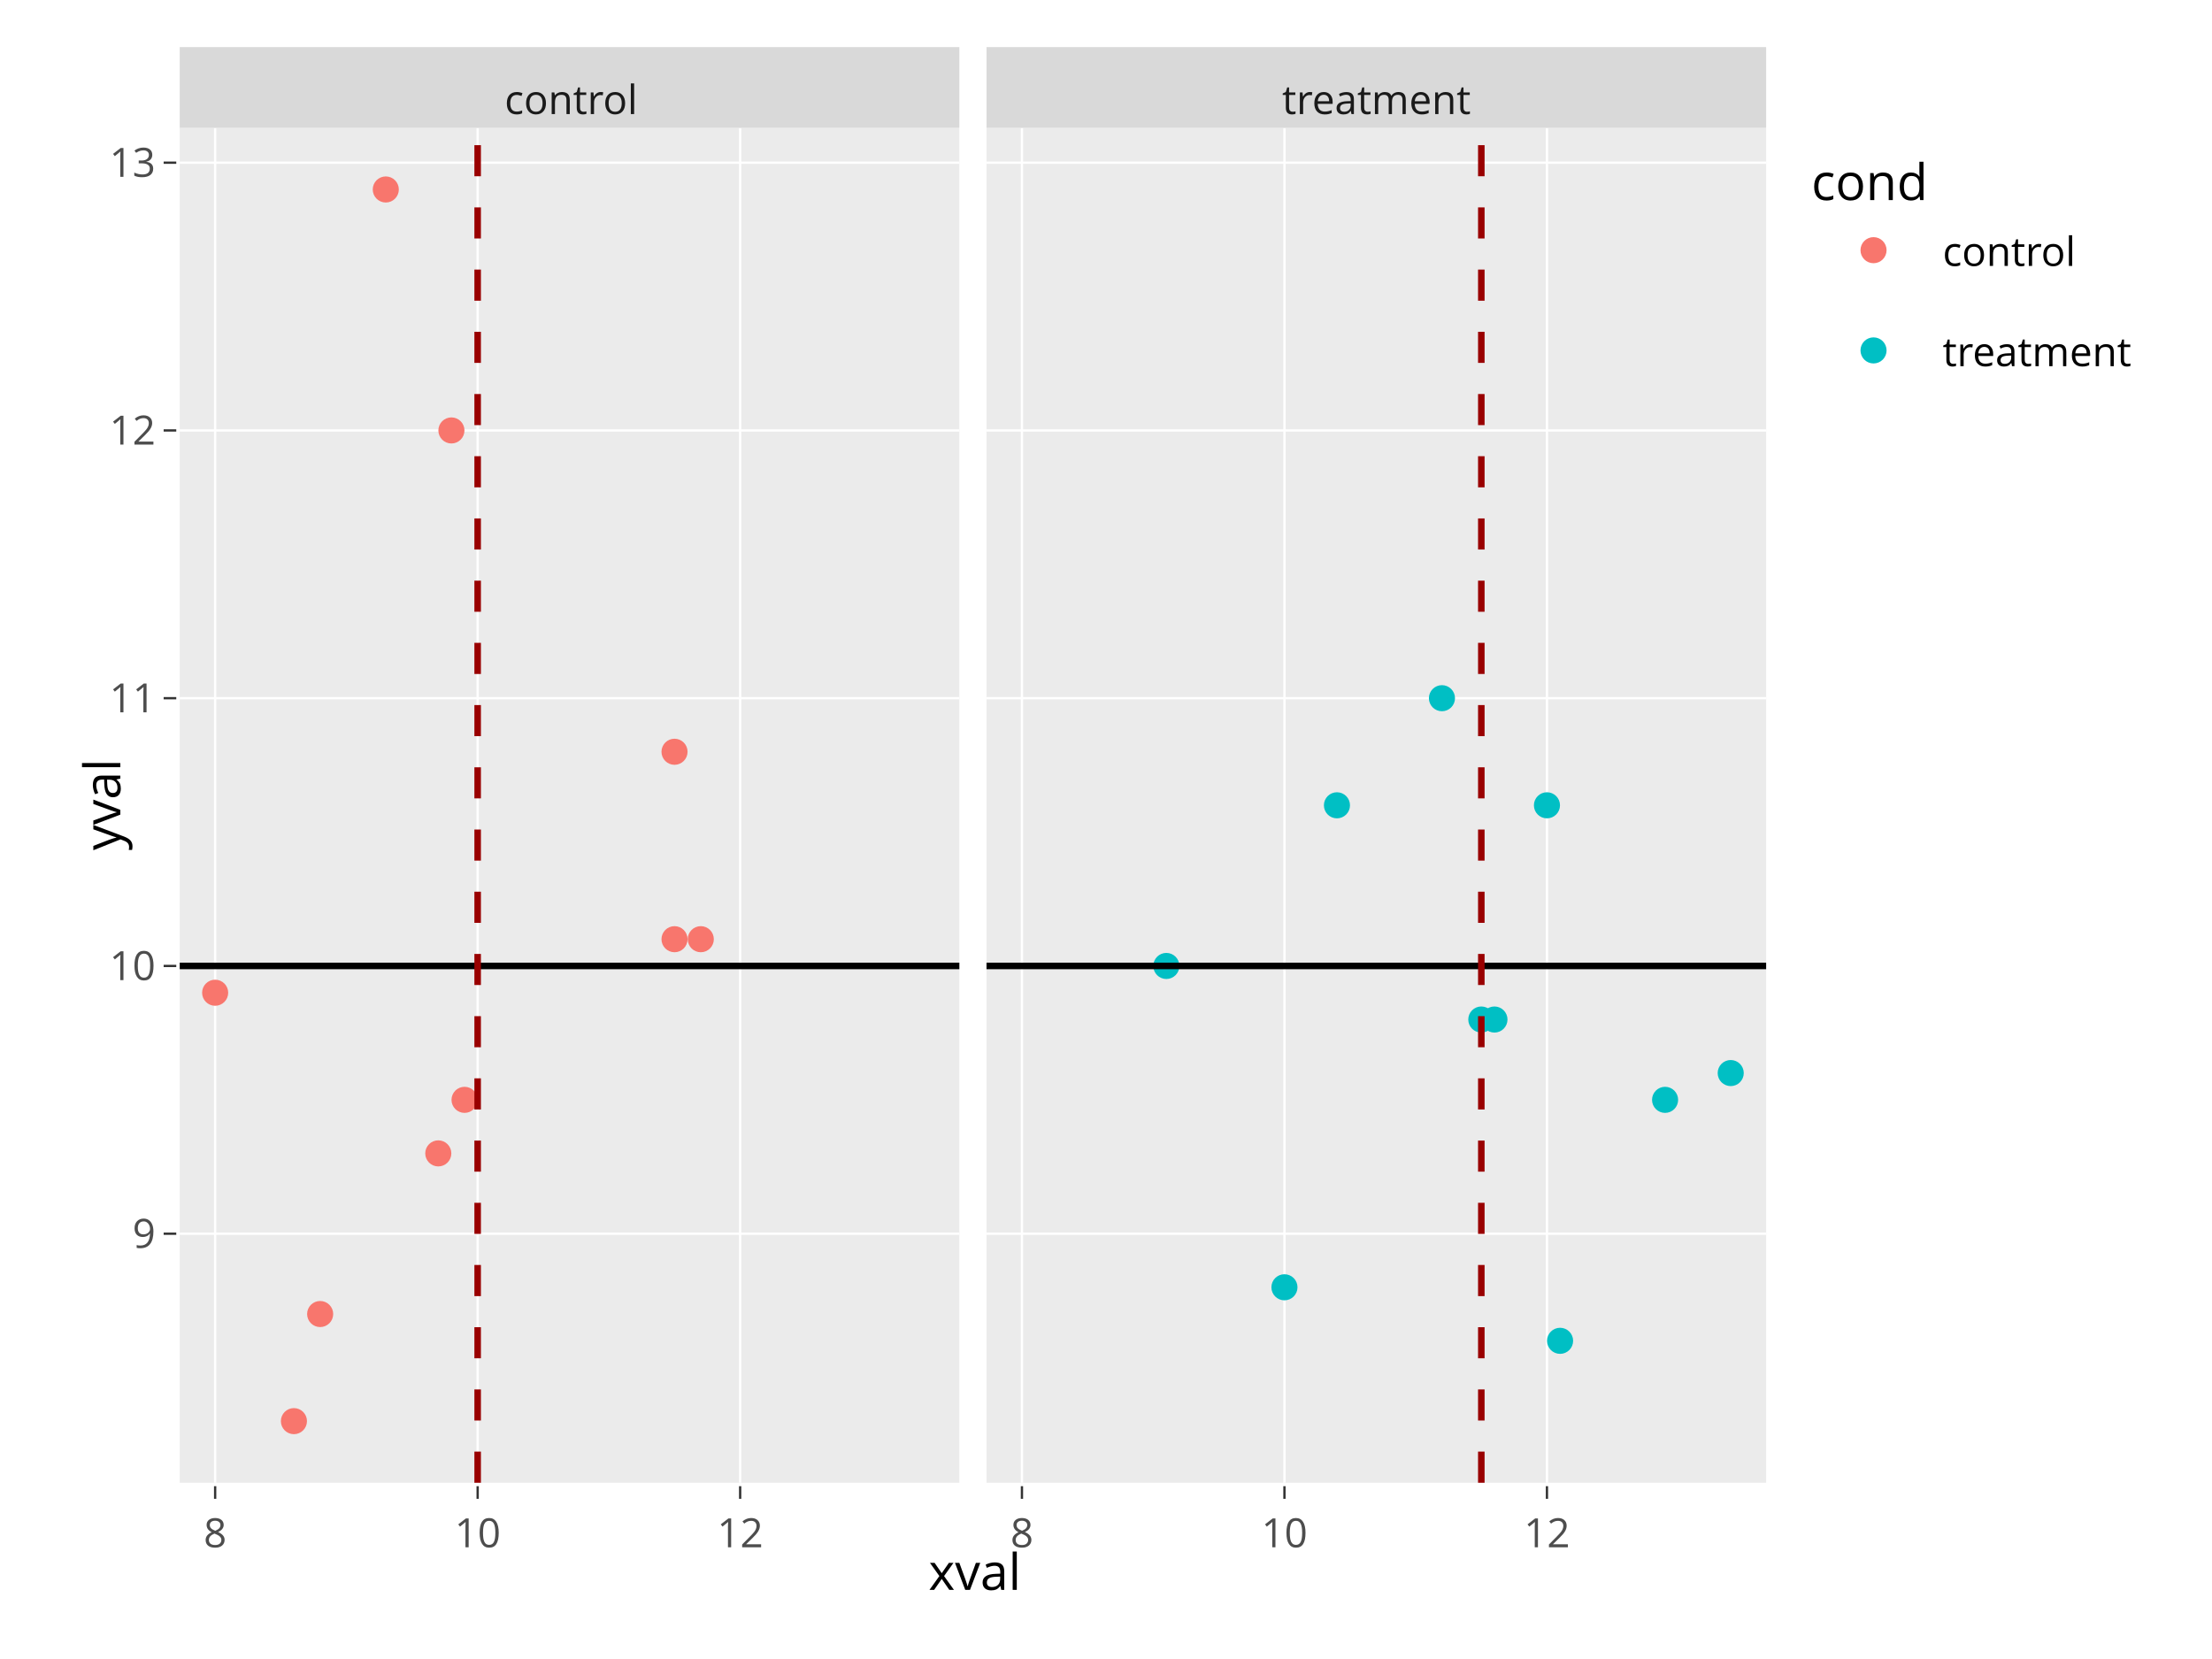
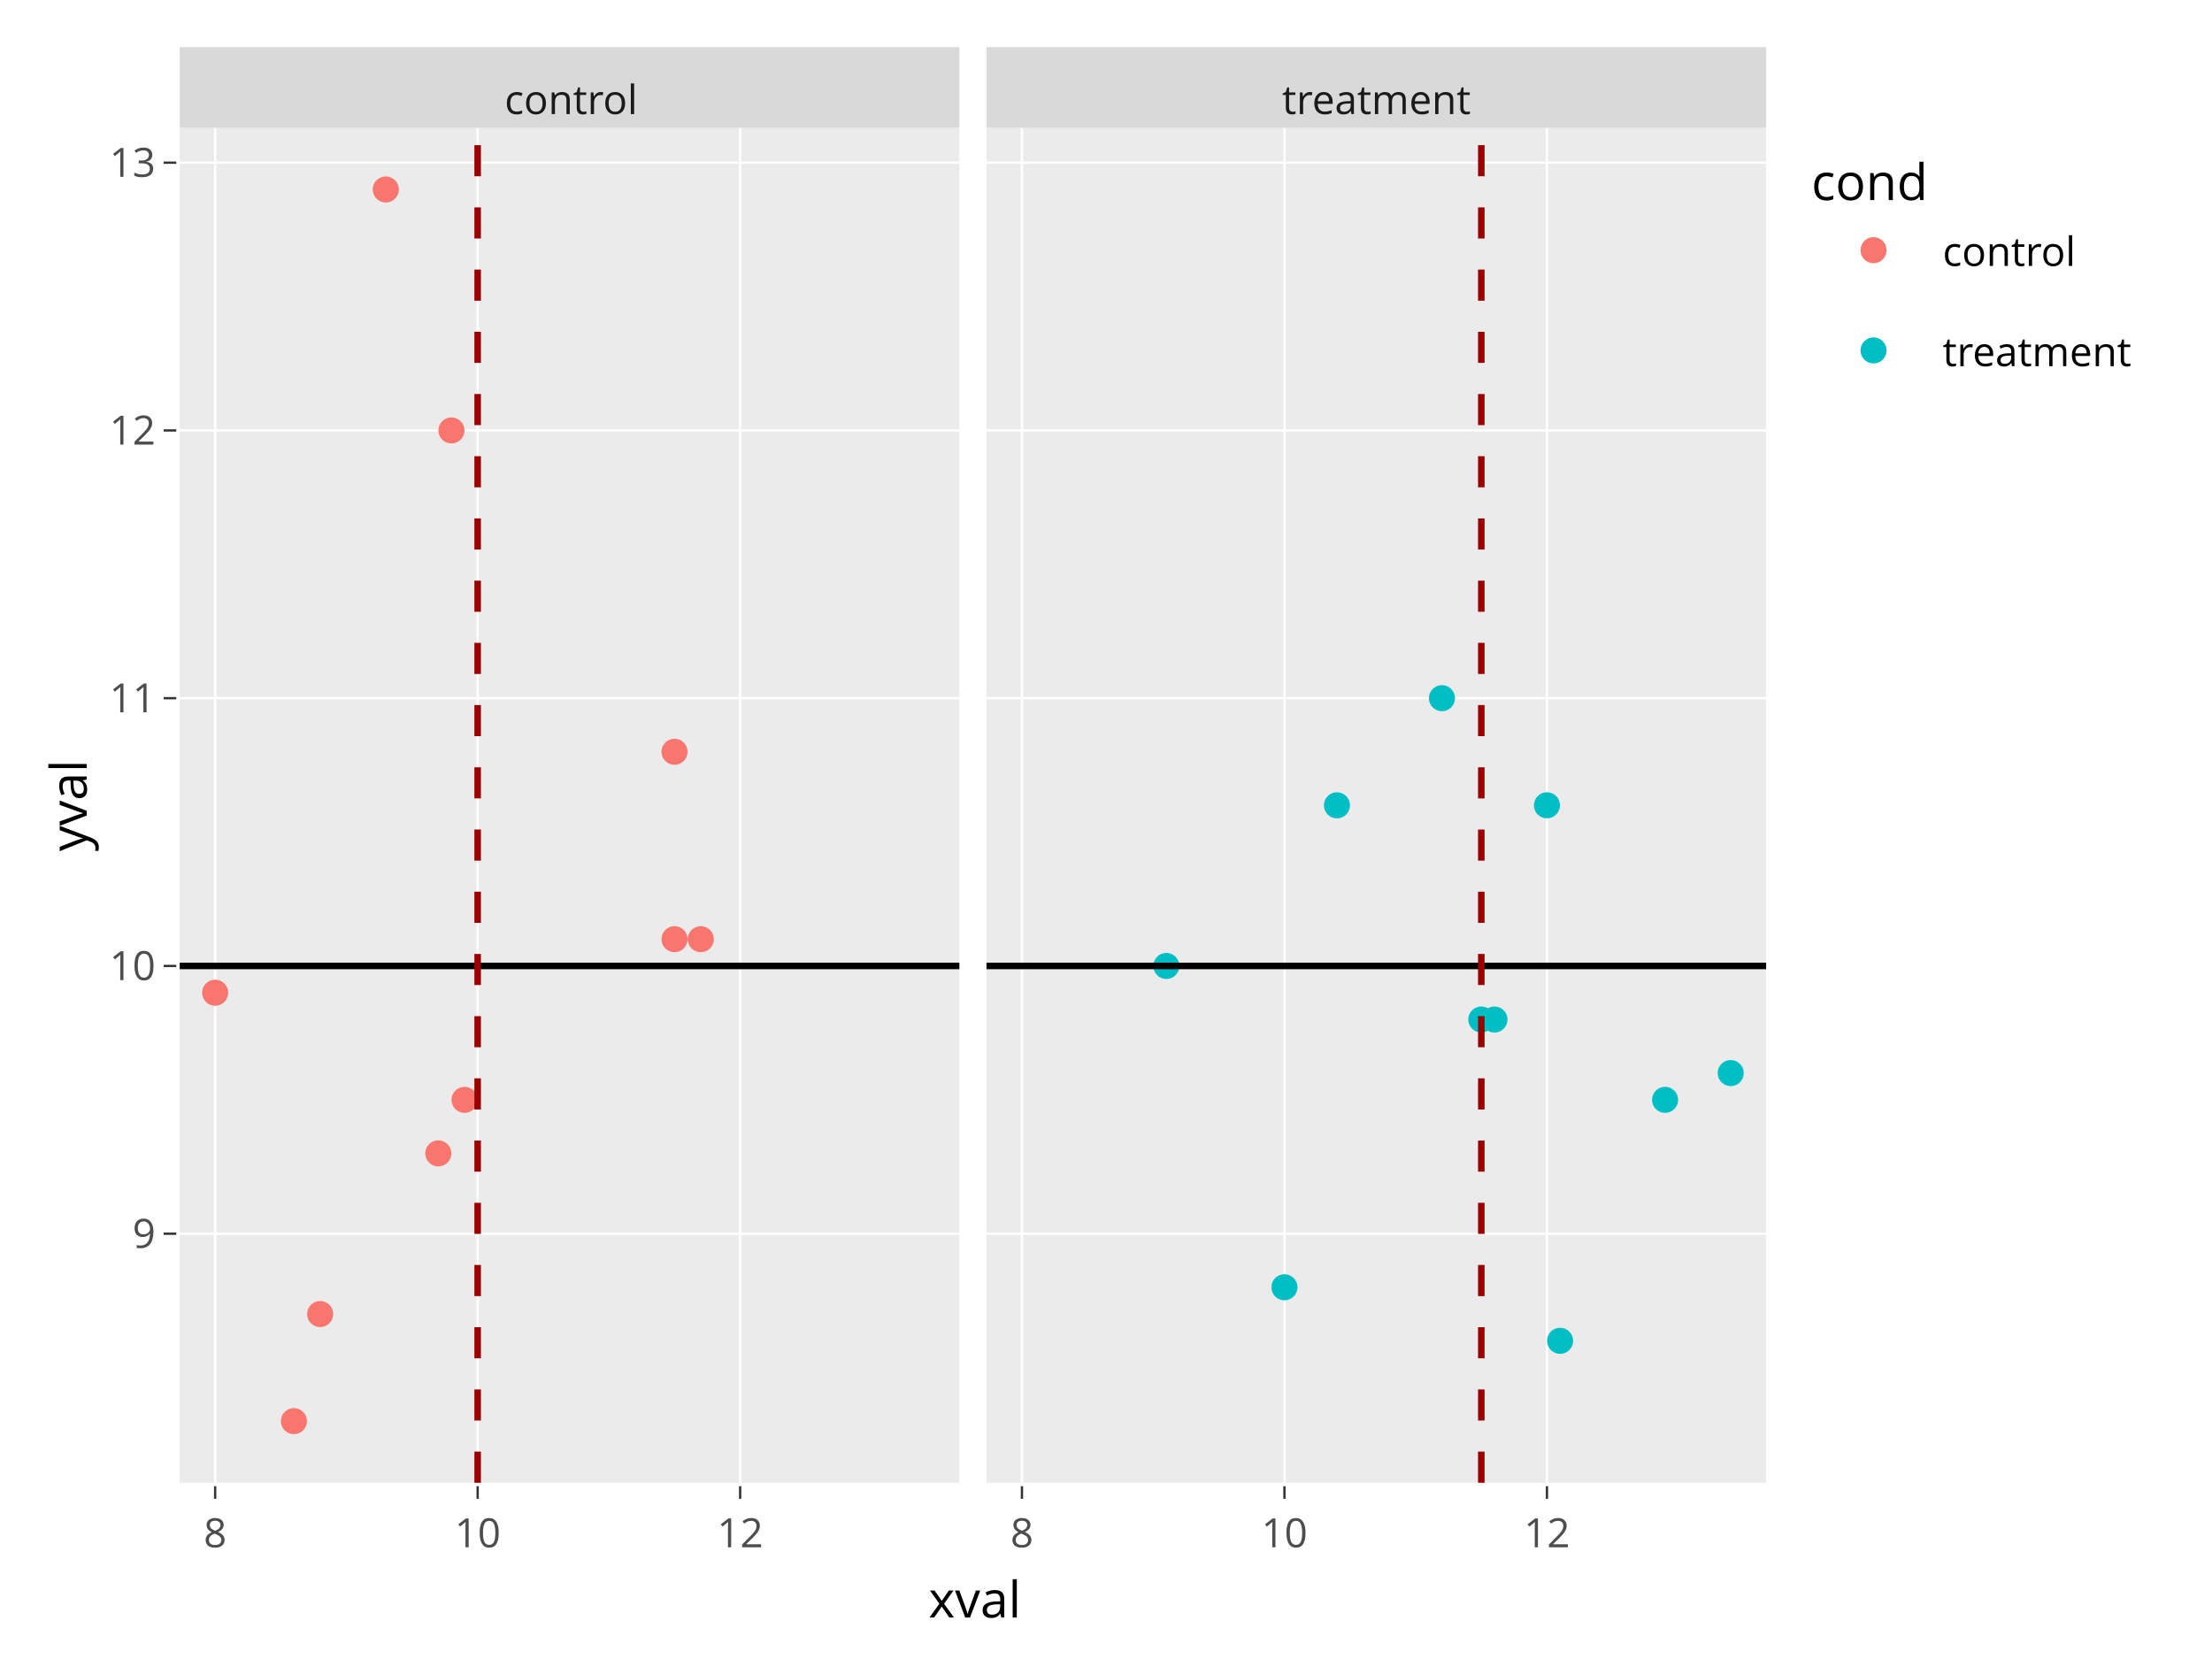
<svg xmlns="http://www.w3.org/2000/svg" class="main-svg" width="640" height="480" style="" viewBox="0 0 640 480">
  <rect x="0" y="0" width="640" height="480" style="fill: rgb(255, 255, 255); fill-opacity: 1;" />
  <defs id="defs-">
    <g class="clips">
      <clipPath id="clipxyplot" class="plotclip">
        <rect width="225.57" height="392" />
      </clipPath>
      <clipPath id="clipx2yplot" class="plotclip">
        <rect width="225.57" height="392" />
      </clipPath>
      <clipPath class="axesclip" id="clipx">
        <rect x="52" y="0" width="225.57" height="480" />
      </clipPath>
      <clipPath class="axesclip" id="clipy">
        <rect x="0" y="37" width="640" height="392" />
      </clipPath>
      <clipPath class="axesclip" id="clipxy">
        <rect x="52" y="37" width="225.57" height="392" />
      </clipPath>
      <clipPath class="axesclip" id="clipx2">
        <rect x="285.43" y="0" width="225.57" height="480" />
      </clipPath>
      <clipPath class="axesclip" id="clipx2y">
        <rect x="285.43" y="37" width="225.57" height="392" />
      </clipPath>
    </g>
    <g class="gradients" />
    <g class="patterns" />
  </defs>
  <g class="bglayer">
    <rect class="bg" x="52" y="37" width="225.57" height="392" style="fill: rgb(235, 235, 235); fill-opacity: 1; stroke-width: 0;" />
    <rect class="bg" x="285.43" y="37" width="225.57" height="392" style="fill: rgb(235, 235, 235); fill-opacity: 1; stroke-width: 0;" />
  </g>
  <g class="layer-below">
    <g class="imagelayer" />
    <g class="shapelayer" />
  </g>
  <g class="cartesianlayer">
    <g class="subplot xy">
      <g class="layer-subplot">
        <g class="shapelayer" />
        <g class="imagelayer" />
      </g>
      <g class="gridlayer">
        <g class="x">
          <path class="xgrid crisp" transform="translate(62.25,0)" d="M0,37v392" style="stroke: rgb(255, 255, 255); stroke-opacity: 1; stroke-width: 0.664px;" />
          <path class="xgrid crisp" transform="translate(138.2,0)" d="M0,37v392" style="stroke: rgb(255, 255, 255); stroke-opacity: 1; stroke-width: 0.664px;" />
          <path class="xgrid crisp" transform="translate(214.15,0)" d="M0,37v392" style="stroke: rgb(255, 255, 255); stroke-opacity: 1; stroke-width: 0.664px;" />
        </g>
        <g class="y">
          <path class="ygrid crisp" transform="translate(0,356.95)" d="M52,0h225.57" style="stroke: rgb(255, 255, 255); stroke-opacity: 1; stroke-width: 0.664px;" />
          <path class="ygrid crisp" transform="translate(0,279.48)" d="M52,0h225.57" style="stroke: rgb(255, 255, 255); stroke-opacity: 1; stroke-width: 0.664px;" />
          <path class="ygrid crisp" transform="translate(0,202.01)" d="M52,0h225.57" style="stroke: rgb(255, 255, 255); stroke-opacity: 1; stroke-width: 0.664px;" />
          <path class="ygrid crisp" transform="translate(0,124.54)" d="M52,0h225.57" style="stroke: rgb(255, 255, 255); stroke-opacity: 1; stroke-width: 0.664px;" />
          <path class="ygrid crisp" transform="translate(0,47.07)" d="M52,0h225.57" style="stroke: rgb(255, 255, 255); stroke-opacity: 1; stroke-width: 0.664px;" />
        </g>
      </g>
      <g class="zerolinelayer" />
      <path class="xlines-below" />
      <path class="ylines-below" />
      <g class="overlines-below" />
      <g class="xaxislayer-below" />
      <g class="yaxislayer-below" />
      <g class="overaxes-below" />
      <g class="plot" transform="translate(52,37)" clip-path="url(#clipxyplot)">
        <g class="scatterlayer mlayer">
          <g class="trace scatter trace-vdiffr-plotly-1" style="stroke-miterlimit: 2; opacity: 1;">
            <g class="fills" />
            <g class="errorbars" />
            <g class="lines" />
            <g class="points">
              <path class="point" transform="translate(143.16,180.51)" d="M2.83,0A2.83,2.83 0 1,1 0,-2.83A2.83,2.83 0 0,1 2.83,0Z" style="opacity: 1; stroke-width: 1.89px; fill: rgb(248, 118, 109); fill-opacity: 1; stroke: rgb(248, 118, 109); stroke-opacity: 1;" />
              <path class="point" transform="translate(59.62,17.82)" d="M2.83,0A2.83,2.83 0 1,1 0,-2.83A2.83,2.83 0 0,1 2.83,0Z" style="opacity: 1; stroke-width: 1.89px; fill: rgb(248, 118, 109); fill-opacity: 1; stroke: rgb(248, 118, 109); stroke-opacity: 1;" />
              <path class="point" transform="translate(10.25,250.23)" d="M2.83,0A2.83,2.83 0 1,1 0,-2.83A2.83,2.83 0 0,1 2.83,0Z" style="opacity: 1; stroke-width: 1.89px; fill: rgb(248, 118, 109); fill-opacity: 1; stroke: rgb(248, 118, 109); stroke-opacity: 1;" />
              <path class="point" transform="translate(143.16,234.74)" d="M2.83,0A2.83,2.83 0 1,1 0,-2.83A2.83,2.83 0 0,1 2.83,0Z" style="opacity: 1; stroke-width: 1.89px; fill: rgb(248, 118, 109); fill-opacity: 1; stroke: rgb(248, 118, 109); stroke-opacity: 1;" />
              <path class="point" transform="translate(33.04,374.18)" d="M2.83,0A2.83,2.83 0 1,1 0,-2.83A2.83,2.83 0 0,1 2.83,0Z" style="opacity: 1; stroke-width: 1.89px; fill: rgb(248, 118, 109); fill-opacity: 1; stroke: rgb(248, 118, 109); stroke-opacity: 1;" />
              <path class="point" transform="translate(82.41,281.22)" d="M2.83,0A2.83,2.83 0 1,1 0,-2.83A2.83,2.83 0 0,1 2.83,0Z" style="opacity: 1; stroke-width: 1.89px; fill: rgb(248, 118, 109); fill-opacity: 1; stroke: rgb(248, 118, 109); stroke-opacity: 1;" />
              <path class="point" transform="translate(40.63,343.19)" d="M2.83,0A2.83,2.83 0 1,1 0,-2.83A2.83,2.83 0 0,1 2.83,0Z" style="opacity: 1; stroke-width: 1.89px; fill: rgb(248, 118, 109); fill-opacity: 1; stroke: rgb(248, 118, 109); stroke-opacity: 1;" />
              <path class="point" transform="translate(150.76,234.74)" d="M2.83,0A2.83,2.83 0 1,1 0,-2.83A2.83,2.83 0 0,1 2.83,0Z" style="opacity: 1; stroke-width: 1.89px; fill: rgb(248, 118, 109); fill-opacity: 1; stroke: rgb(248, 118, 109); stroke-opacity: 1;" />
              <path class="point" transform="translate(74.81,296.71)" d="M2.83,0A2.83,2.83 0 1,1 0,-2.83A2.83,2.83 0 0,1 2.83,0Z" style="opacity: 1; stroke-width: 1.89px; fill: rgb(248, 118, 109); fill-opacity: 1; stroke: rgb(248, 118, 109); stroke-opacity: 1;" />
              <path class="point" transform="translate(78.61,87.54)" d="M2.83,0A2.83,2.83 0 1,1 0,-2.83A2.83,2.83 0 0,1 2.83,0Z" style="opacity: 1; stroke-width: 1.89px; fill: rgb(248, 118, 109); fill-opacity: 1; stroke: rgb(248, 118, 109); stroke-opacity: 1;" />
            </g>
            <g class="text" />
          </g>
          <g class="trace scatter trace-vdiffr-plotly-3" style="stroke-miterlimit: 2; opacity: 1;">
            <g class="fills" />
            <g class="errorbars" />
            <g class="lines">
              <path class="js-line" d="M0,242.48L225.57,242.48L225.57,242.48" style="vector-effect: non-scaling-stroke; fill: none; stroke: rgb(0, 0, 0); stroke-opacity: 1; stroke-width: 1.89px; opacity: 1;" />
            </g>
            <g class="points" />
            <g class="text" />
          </g>
          <g class="trace scatter trace-vdiffr-plotly-5" style="stroke-miterlimit: 2; opacity: 1;">
            <g class="fills" />
            <g class="errorbars" />
            <g class="lines">
              <path class="js-line" d="M86.2,392L86.2,0" style="vector-effect: non-scaling-stroke; fill: none; stroke: rgb(153, 0, 0); stroke-opacity: 1; stroke-width: 1.89px; opacity: 1; stroke-dasharray: 9px, 9px;" />
            </g>
            <g class="points" />
            <g class="text" />
          </g>
        </g>
      </g>
      <g class="overplot" />
      <path class="xlines-above crisp" d="" style="fill: none; stroke-width: 1px; stroke: rgb(0, 0, 0); stroke-opacity: 0;" />
      <path class="ylines-above crisp" d="" style="fill: none; stroke-width: 1px; stroke: rgb(0, 0, 0); stroke-opacity: 0;" />
      <g class="overlines-above" />
      <g class="xaxislayer-above">
        <path class="xtick ticks crisp" d="M0,430v3.653" transform="translate(62.25,0)" style="stroke: rgb(51, 51, 51); stroke-opacity: 1; stroke-width: 0.664px;" />
        <path class="xtick ticks crisp" d="M0,430v3.653" transform="translate(138.2,0)" style="stroke: rgb(51, 51, 51); stroke-opacity: 1; stroke-width: 0.664px;" />
        <path class="xtick ticks crisp" d="M0,430v3.653" transform="translate(214.15,0)" style="stroke: rgb(51, 51, 51); stroke-opacity: 1; stroke-width: 0.664px;" />
        <g class="xtick">
          <text text-anchor="middle" x="0" y="447.68" transform="translate(62.25,0)" style="font-family: 'Open Sans', verdana, arial, sans-serif; font-size: 11.69px; fill: rgb(77, 77, 77); fill-opacity: 1; white-space: pre; opacity: 1;">8</text>
        </g>
        <g class="xtick">
          <text text-anchor="middle" x="0" y="447.68" style="font-family: 'Open Sans', verdana, arial, sans-serif; font-size: 11.69px; fill: rgb(77, 77, 77); fill-opacity: 1; white-space: pre; opacity: 1;" transform="translate(138.2,0)">10</text>
        </g>
        <g class="xtick">
          <text text-anchor="middle" x="0" y="447.68" style="font-family: 'Open Sans', verdana, arial, sans-serif; font-size: 11.69px; fill: rgb(77, 77, 77); fill-opacity: 1; white-space: pre; opacity: 1;" transform="translate(214.15,0)">12</text>
        </g>
      </g>
      <g class="yaxislayer-above">
        <path class="ytick ticks crisp" d="M51,0h-3.653" transform="translate(0,356.95)" style="stroke: rgb(51, 51, 51); stroke-opacity: 1; stroke-width: 0.664px;" />
        <path class="ytick ticks crisp" d="M51,0h-3.653" transform="translate(0,279.48)" style="stroke: rgb(51, 51, 51); stroke-opacity: 1; stroke-width: 0.664px;" />
        <path class="ytick ticks crisp" d="M51,0h-3.653" transform="translate(0,202.01)" style="stroke: rgb(51, 51, 51); stroke-opacity: 1; stroke-width: 0.664px;" />
        <path class="ytick ticks crisp" d="M51,0h-3.653" transform="translate(0,124.54)" style="stroke: rgb(51, 51, 51); stroke-opacity: 1; stroke-width: 0.664px;" />
        <path class="ytick ticks crisp" d="M51,0h-3.653" transform="translate(0,47.07)" style="stroke: rgb(51, 51, 51); stroke-opacity: 1; stroke-width: 0.664px;" />
        <g class="ytick">
          <text text-anchor="end" x="45.009" y="4.091" transform="translate(0,356.95)" style="font-family: 'Open Sans', verdana, arial, sans-serif; font-size: 11.69px; fill: rgb(77, 77, 77); fill-opacity: 1; white-space: pre; opacity: 1;">9</text>
        </g>
        <g class="ytick">
          <text text-anchor="end" x="45.009" y="4.091" style="font-family: 'Open Sans', verdana, arial, sans-serif; font-size: 11.69px; fill: rgb(77, 77, 77); fill-opacity: 1; white-space: pre; opacity: 1;" transform="translate(0,279.48)">10</text>
        </g>
        <g class="ytick">
          <text text-anchor="end" x="45.009" y="4.091" style="font-family: 'Open Sans', verdana, arial, sans-serif; font-size: 11.69px; fill: rgb(77, 77, 77); fill-opacity: 1; white-space: pre; opacity: 1;" transform="translate(0,202.01)">11</text>
        </g>
        <g class="ytick">
          <text text-anchor="end" x="45.009" y="4.091" style="font-family: 'Open Sans', verdana, arial, sans-serif; font-size: 11.69px; fill: rgb(77, 77, 77); fill-opacity: 1; white-space: pre; opacity: 1;" transform="translate(0,124.54)">12</text>
        </g>
        <g class="ytick">
          <text text-anchor="end" x="45.009" y="4.091" style="font-family: 'Open Sans', verdana, arial, sans-serif; font-size: 11.69px; fill: rgb(77, 77, 77); fill-opacity: 1; white-space: pre; opacity: 1;" transform="translate(0,47.07)">13</text>
        </g>
      </g>
      <g class="overaxes-above" />
    </g>
    <g class="subplot x2y">
      <g class="layer-subplot">
        <g class="shapelayer" />
        <g class="imagelayer" />
      </g>
      <g class="gridlayer">
        <g class="x2">
          <path class="x2grid crisp" transform="translate(295.6798,0)" d="M0,37v392" style="stroke: rgb(255, 255, 255); stroke-opacity: 1; stroke-width: 0.664px;" />
          <path class="x2grid crisp" transform="translate(371.6298,0)" d="M0,37v392" style="stroke: rgb(255, 255, 255); stroke-opacity: 1; stroke-width: 0.664px;" />
          <path class="x2grid crisp" transform="translate(447.5798,0)" d="M0,37v392" style="stroke: rgb(255, 255, 255); stroke-opacity: 1; stroke-width: 0.664px;" />
        </g>
        <g class="y">
          <path class="ygrid crisp" transform="translate(0,356.95)" d="M285.43,0h225.57" style="stroke: rgb(255, 255, 255); stroke-opacity: 1; stroke-width: 0.664px;" />
          <path class="ygrid crisp" transform="translate(0,279.48)" d="M285.43,0h225.57" style="stroke: rgb(255, 255, 255); stroke-opacity: 1; stroke-width: 0.664px;" />
          <path class="ygrid crisp" transform="translate(0,202.01)" d="M285.43,0h225.57" style="stroke: rgb(255, 255, 255); stroke-opacity: 1; stroke-width: 0.664px;" />
          <path class="ygrid crisp" transform="translate(0,124.54)" d="M285.43,0h225.57" style="stroke: rgb(255, 255, 255); stroke-opacity: 1; stroke-width: 0.664px;" />
          <path class="ygrid crisp" transform="translate(0,47.07)" d="M285.43,0h225.57" style="stroke: rgb(255, 255, 255); stroke-opacity: 1; stroke-width: 0.664px;" />
        </g>
      </g>
      <g class="zerolinelayer" />
      <path class="xlines-below" />
      <path class="ylines-below" />
      <g class="overlines-below" />
      <g class="xaxislayer-below" />
      <g class="yaxislayer-below" />
      <g class="overaxes-below" />
      <g class="plot" transform="translate(285.4298,37)" clip-path="url(#clipx2yplot)">
        <g class="scatterlayer mlayer">
          <g class="trace scatter trace-vdiffr-plotly-2" style="stroke-miterlimit: 2; opacity: 1;">
            <g class="fills" />
            <g class="errorbars" />
            <g class="lines" />
            <g class="points">
              <path class="point" transform="translate(101.39,196)" d="M2.83,0A2.83,2.83 0 1,1 0,-2.83A2.83,2.83 0 0,1 2.83,0Z" style="opacity: 1; stroke-width: 1.89px; fill: rgb(0, 191, 196); fill-opacity: 1; stroke: rgb(0, 191, 196); stroke-opacity: 1;" />
              <path class="point" transform="translate(165.95,350.94)" d="M2.83,0A2.83,2.83 0 1,1 0,-2.83A2.83,2.83 0 0,1 2.83,0Z" style="opacity: 1; stroke-width: 1.89px; fill: rgb(0, 191, 196); fill-opacity: 1; stroke: rgb(0, 191, 196); stroke-opacity: 1;" />
              <path class="point" transform="translate(131.77,165.01)" d="M2.83,0A2.83,2.83 0 1,1 0,-2.83A2.83,2.83 0 0,1 2.83,0Z" style="opacity: 1; stroke-width: 1.89px; fill: rgb(0, 191, 196); fill-opacity: 1; stroke: rgb(0, 191, 196); stroke-opacity: 1;" />
              <path class="point" transform="translate(86.2,335.45)" d="M2.83,0A2.83,2.83 0 1,1 0,-2.83A2.83,2.83 0 0,1 2.83,0Z" style="opacity: 1; stroke-width: 1.89px; fill: rgb(0, 191, 196); fill-opacity: 1; stroke: rgb(0, 191, 196); stroke-opacity: 1;" />
              <path class="point" transform="translate(196.33,281.22)" d="M2.83,0A2.83,2.83 0 1,1 0,-2.83A2.83,2.83 0 0,1 2.83,0Z" style="opacity: 1; stroke-width: 1.89px; fill: rgb(0, 191, 196); fill-opacity: 1; stroke: rgb(0, 191, 196); stroke-opacity: 1;" />
              <path class="point" transform="translate(52.03,242.48)" d="M2.83,0A2.83,2.83 0 1,1 0,-2.83A2.83,2.83 0 0,1 2.83,0Z" style="opacity: 1; stroke-width: 1.89px; fill: rgb(0, 191, 196); fill-opacity: 1; stroke: rgb(0, 191, 196); stroke-opacity: 1;" />
              <path class="point" transform="translate(215.32,273.47)" d="M2.83,0A2.83,2.83 0 1,1 0,-2.83A2.83,2.83 0 0,1 2.83,0Z" style="opacity: 1; stroke-width: 1.89px; fill: rgb(0, 191, 196); fill-opacity: 1; stroke: rgb(0, 191, 196); stroke-opacity: 1;" />
              <path class="point" transform="translate(146.96,257.98)" d="M2.83,0A2.83,2.83 0 1,1 0,-2.83A2.83,2.83 0 0,1 2.83,0Z" style="opacity: 1; stroke-width: 1.89px; fill: rgb(0, 191, 196); fill-opacity: 1; stroke: rgb(0, 191, 196); stroke-opacity: 1;" />
              <path class="point" transform="translate(143.16,257.98)" d="M2.83,0A2.83,2.83 0 1,1 0,-2.83A2.83,2.83 0 0,1 2.83,0Z" style="opacity: 1; stroke-width: 1.89px; fill: rgb(0, 191, 196); fill-opacity: 1; stroke: rgb(0, 191, 196); stroke-opacity: 1;" />
              <path class="point" transform="translate(162.15,196)" d="M2.83,0A2.83,2.83 0 1,1 0,-2.83A2.83,2.83 0 0,1 2.83,0Z" style="opacity: 1; stroke-width: 1.89px; fill: rgb(0, 191, 196); fill-opacity: 1; stroke: rgb(0, 191, 196); stroke-opacity: 1;" />
            </g>
            <g class="text" />
          </g>
          <g class="trace scatter trace-vdiffr-plotly-4" style="stroke-miterlimit: 2; opacity: 1;">
            <g class="fills" />
            <g class="errorbars" />
            <g class="lines">
              <path class="js-line" d="M0,242.48L225.57,242.48L225.57,242.48" style="vector-effect: non-scaling-stroke; fill: none; stroke: rgb(0, 0, 0); stroke-opacity: 1; stroke-width: 1.89px; opacity: 1;" />
            </g>
            <g class="points" />
            <g class="text" />
          </g>
          <g class="trace scatter trace-vdiffr-plotly-6" style="stroke-miterlimit: 2; opacity: 1;">
            <g class="fills" />
            <g class="errorbars" />
            <g class="lines">
              <path class="js-line" d="M143.16,392L143.16,0" style="vector-effect: non-scaling-stroke; fill: none; stroke: rgb(153, 0, 0); stroke-opacity: 1; stroke-width: 1.89px; opacity: 1; stroke-dasharray: 9px, 9px;" />
            </g>
            <g class="points" />
            <g class="text" />
          </g>
        </g>
      </g>
      <g class="overplot" />
      <path class="xlines-above crisp" d="" style="fill: none; stroke-width: 1px; stroke: rgb(0, 0, 0); stroke-opacity: 0;" />
      <path class="ylines-above crisp" d="M0,0" style="fill: none;" />
      <g class="overlines-above" />
      <g class="xaxislayer-above">
        <path class="x2tick ticks crisp" d="M0,430v3.653" transform="translate(295.6798,0)" style="stroke: rgb(51, 51, 51); stroke-opacity: 1; stroke-width: 0.664px;" />
        <path class="x2tick ticks crisp" d="M0,430v3.653" transform="translate(371.6298,0)" style="stroke: rgb(51, 51, 51); stroke-opacity: 1; stroke-width: 0.664px;" />
        <path class="x2tick ticks crisp" d="M0,430v3.653" transform="translate(447.5798,0)" style="stroke: rgb(51, 51, 51); stroke-opacity: 1; stroke-width: 0.664px;" />
        <g class="x2tick">
          <text text-anchor="middle" x="0" y="447.68" transform="translate(295.6798,0)" style="font-family: 'Open Sans', verdana, arial, sans-serif; font-size: 11.69px; fill: rgb(77, 77, 77); fill-opacity: 1; white-space: pre; opacity: 1;">8</text>
        </g>
        <g class="x2tick">
          <text text-anchor="middle" x="0" y="447.68" style="font-family: 'Open Sans', verdana, arial, sans-serif; font-size: 11.69px; fill: rgb(77, 77, 77); fill-opacity: 1; white-space: pre; opacity: 1;" transform="translate(371.6298,0)">10</text>
        </g>
        <g class="x2tick">
          <text text-anchor="middle" x="0" y="447.68" style="font-family: 'Open Sans', verdana, arial, sans-serif; font-size: 11.69px; fill: rgb(77, 77, 77); fill-opacity: 1; white-space: pre; opacity: 1;" transform="translate(447.5798,0)">12</text>
        </g>
      </g>
      <g class="yaxislayer-above" />
      <g class="overaxes-above" />
    </g>
  </g>
  <g class="polarlayer" />
  <g class="ternarylayer" />
  <g class="geolayer" />
  <g class="funnelarealayer" />
  <g class="pielayer" />
  <g class="treemaplayer" />
  <g class="sunburstlayer" />
  <g class="glimages" />
  <defs id="topdefs-">
    <g class="clips" />
    <clipPath id="legend">
      <rect width="104.22" height="77.22" x="1.89" y="1.89" />
    </clipPath>
  </defs>
  <g class="layer-above">
    <g class="imagelayer" />
    <g class="shapelayer">
      <path data-index="0" fill-rule="evenodd" d="M52,429H277.57V37H52Z" style="opacity: 1; stroke: rgb(0, 0, 0); stroke-opacity: 0; fill: rgb(0, 0, 0); fill-opacity: 0; stroke-width: 0px;" />
      <path data-index="1" fill-rule="evenodd" d="M52,37H277.57V13.621H52Z" style="opacity: 1; stroke: rgb(0, 0, 0); stroke-opacity: 0; fill: rgb(217, 217, 217); fill-opacity: 1; stroke-width: 0.664px;" />
      <path data-index="2" fill-rule="evenodd" d="M285.43,429H511V37H285.43Z" style="opacity: 1; stroke: rgb(0, 0, 0); stroke-opacity: 0; fill: rgb(0, 0, 0); fill-opacity: 0; stroke-width: 0px;" />
      <path data-index="3" fill-rule="evenodd" d="M285.43,37H511V13.621H285.43Z" style="opacity: 1; stroke: rgb(0, 0, 0); stroke-opacity: 0; fill: rgb(217, 217, 217); fill-opacity: 1; stroke-width: 0.664px;" />
    </g>
  </g>
  <g class="infolayer">
    <g class="legend" pointer-events="all" transform="translate(520.18,37)">
      <rect class="bg" shape-rendering="crispEdges" width="106.11" height="79.11" x="0.945" y="0.945" style="stroke: rgb(0, 0, 0); stroke-opacity: 0; fill: rgb(255, 255, 255); fill-opacity: 1; stroke-width: 1.89px;" />
      <g class="scrollbox" transform="" clip-path="url(#legend)">
        <text class="legendtitletext" text-anchor="start" x="3.89" y="20.885" style="font-family: 'Open Sans', verdana, arial, sans-serif; font-size: 14.612px; fill: rgb(0, 0, 0); fill-opacity: 1; white-space: pre;">cond</text>
        <g class="groups" transform="">
          <g class="traces" transform="translate(1.889764,35.3852)" style="opacity: 1;">
            <text class="legendtext" text-anchor="start" x="40" y="4.559" style="font-family: 'Open Sans', verdana, arial, sans-serif; font-size: 11.69px; fill: rgb(0, 0, 0); fill-opacity: 1; white-space: pre;">control</text>
            <g class="layers" style="opacity: 1;">
              <g class="legendfill" />
              <g class="legendlines" />
              <g class="legendsymbols">
                <g class="legendpoints">
                  <path class="scatterpts" transform="translate(20,0)" d="M2.83,0A2.83,2.83 0 1,1 0,-2.83A2.83,2.83 0 0,1 2.83,0Z" style="opacity: 1; stroke-width: 1.89px; fill: rgb(248, 118, 109); fill-opacity: 1; stroke: rgb(248, 118, 109); stroke-opacity: 1;" />
                </g>
              </g>
            </g>
            <rect class="legendtoggle" x="0" y="-9.5" width="98.484" height="19" style="fill: rgb(0, 0, 0); fill-opacity: 0;" />
          </g>
        </g>
        <g class="groups" transform="translate(0,10)">
          <g class="traces" transform="translate(1.889764,54.3852)" style="opacity: 1;">
            <text class="legendtext" text-anchor="start" x="40" y="4.559" style="font-family: 'Open Sans', verdana, arial, sans-serif; font-size: 11.69px; fill: rgb(0, 0, 0); fill-opacity: 1; white-space: pre;">treatment</text>
            <g class="layers" style="opacity: 1;">
              <g class="legendfill" />
              <g class="legendlines" />
              <g class="legendsymbols">
                <g class="legendpoints">
                  <path class="scatterpts" transform="translate(20,0)" d="M2.83,0A2.83,2.83 0 1,1 0,-2.83A2.83,2.83 0 0,1 2.83,0Z" style="opacity: 1; stroke-width: 1.89px; fill: rgb(0, 191, 196); fill-opacity: 1; stroke: rgb(0, 191, 196); stroke-opacity: 1;" />
                </g>
              </g>
            </g>
            <rect class="legendtoggle" x="0" y="-9.5" width="98.484" height="19" style="fill: rgb(0, 0, 0); fill-opacity: 0;" />
          </g>
        </g>
      </g>
      <rect class="scrollbar" rx="20" ry="3" width="0" height="0" x="0" y="0" style="fill: rgb(128, 139, 164); fill-opacity: 1;" />
    </g>
    <g class="g-gtitle" />
    <g class="g-xtitle" />
    <g class="g-x2title" />
    <g class="g-ytitle" />
    <g class="annotation" data-index="0" style="opacity: 1;">
-       <g class="annotation-text-g" transform="rotate(0,281.5,453.8721)">
-         <g class="cursor-pointer" transform="translate(265,443)">
+       <g class="annotation-text-g" transform="rotate(0,281.5,461.9178)">
+         <g class="cursor-pointer" transform="translate(265,451)">
          <rect class="bg" x="0.5" y="0.5" width="33" height="21" style="stroke-width: 1px; stroke: rgb(0, 0, 0); stroke-opacity: 0; fill: rgb(0, 0, 0); fill-opacity: 0;" />
          <text class="annotation-text" text-anchor="middle" x="17.047" y="17" style="font-family: 'Open Sans', verdana, arial, sans-serif; font-size: 14.612px; fill: rgb(0, 0, 0); fill-opacity: 1; white-space: pre;">xval</text>
        </g>
      </g>
    </g>
    <g class="annotation" data-index="1" style="opacity: 1;">
-       <g class="annotation-text-g" transform="rotate(-90,28.81764,233)">
-         <g class="cursor-pointer" transform="translate(12,222)">
+       <g class="annotation-text-g" transform="rotate(-90,19.08219,233)">
+         <g class="cursor-pointer" transform="translate(2,222)">
          <rect class="bg" x="0.5" y="0.5" width="33" height="21" style="stroke-width: 1px; stroke: rgb(0, 0, 0); stroke-opacity: 0; fill: rgb(0, 0, 0); fill-opacity: 0;" />
          <text class="annotation-text" text-anchor="middle" x="17.047" y="17" style="font-family: 'Open Sans', verdana, arial, sans-serif; font-size: 14.612px; fill: rgb(0, 0, 0); fill-opacity: 1; white-space: pre;">yval</text>
        </g>
      </g>
    </g>
    <g class="annotation" data-index="2" style="opacity: 1;">
      <g class="annotation-text-g" transform="rotate(0,164.7851,28)">
        <g class="cursor-pointer" transform="translate(143,19)">
          <rect class="bg" x="0.5" y="0.5" width="43" height="17" style="stroke-width: 1px; stroke: rgb(0, 0, 0); stroke-opacity: 0; fill: rgb(0, 0, 0); fill-opacity: 0;" />
          <text class="annotation-text" text-anchor="middle" x="22.234" y="14" style="font-family: 'Open Sans', verdana, arial, sans-serif; font-size: 11.69px; fill: rgb(26, 26, 26); fill-opacity: 1; white-space: pre;">control</text>
        </g>
      </g>
    </g>
    <g class="annotation" data-index="3" style="opacity: 1;">
      <g class="annotation-text-g" transform="rotate(0,398.2149,28)">
        <g class="cursor-pointer" transform="translate(367,19)">
          <rect class="bg" x="0.5" y="0.5" width="62" height="17" style="stroke-width: 1px; stroke: rgb(0, 0, 0); stroke-opacity: 0; fill: rgb(0, 0, 0); fill-opacity: 0;" />
          <text class="annotation-text" text-anchor="middle" x="31.25" y="14" style="font-family: 'Open Sans', verdana, arial, sans-serif; font-size: 11.69px; fill: rgb(26, 26, 26); fill-opacity: 1; white-space: pre;">treatment</text>
        </g>
      </g>
    </g>
  </g>
</svg>
